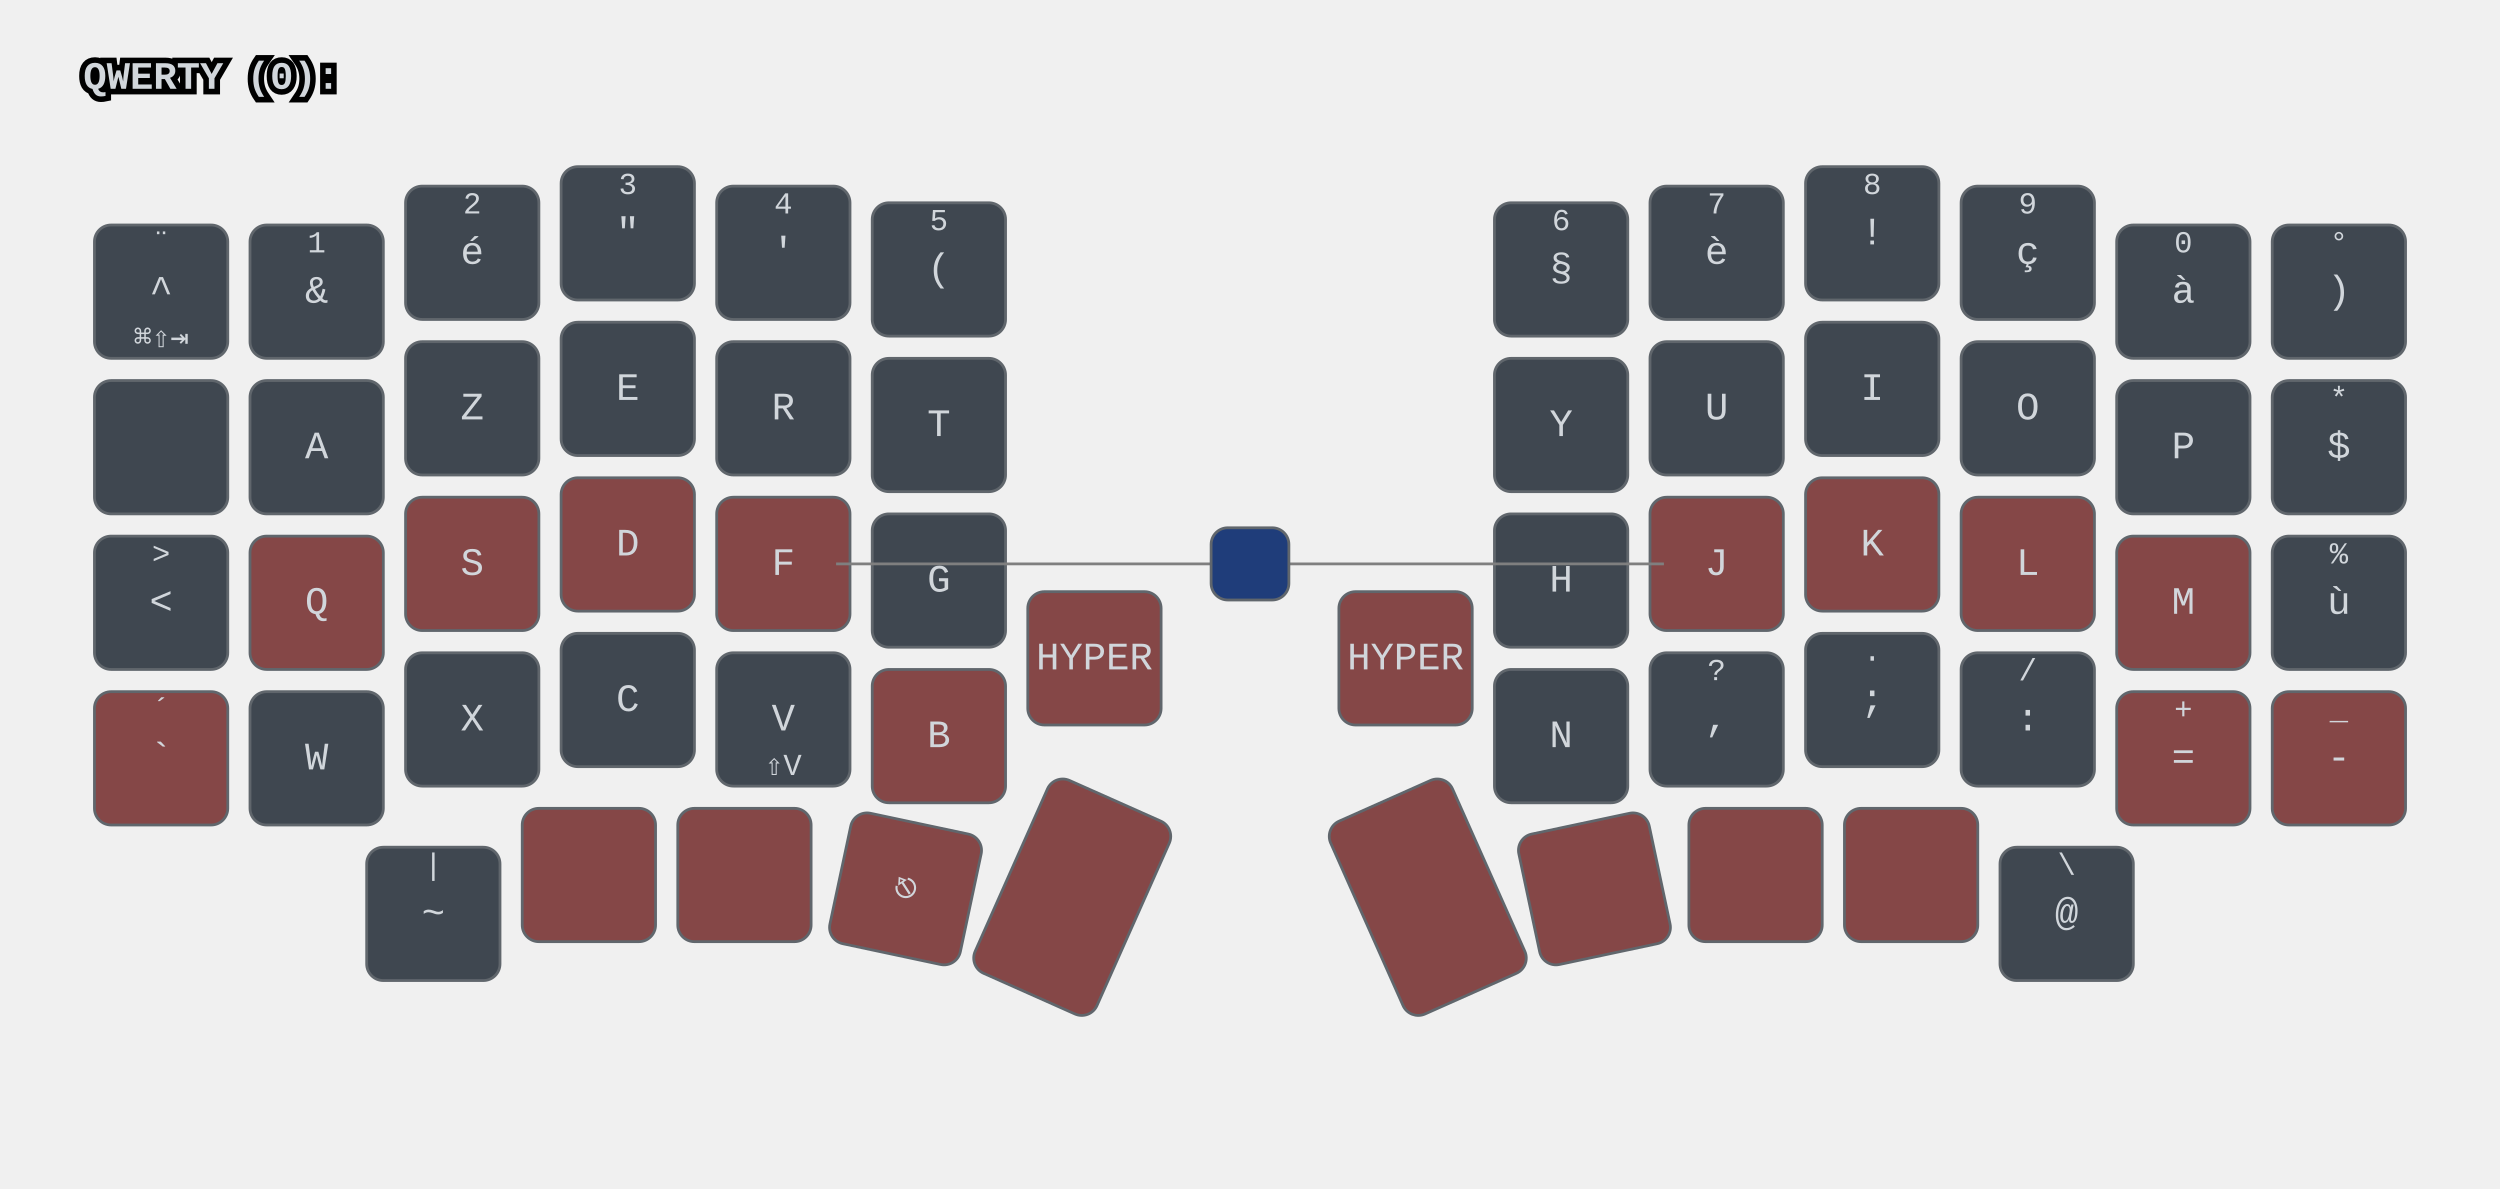
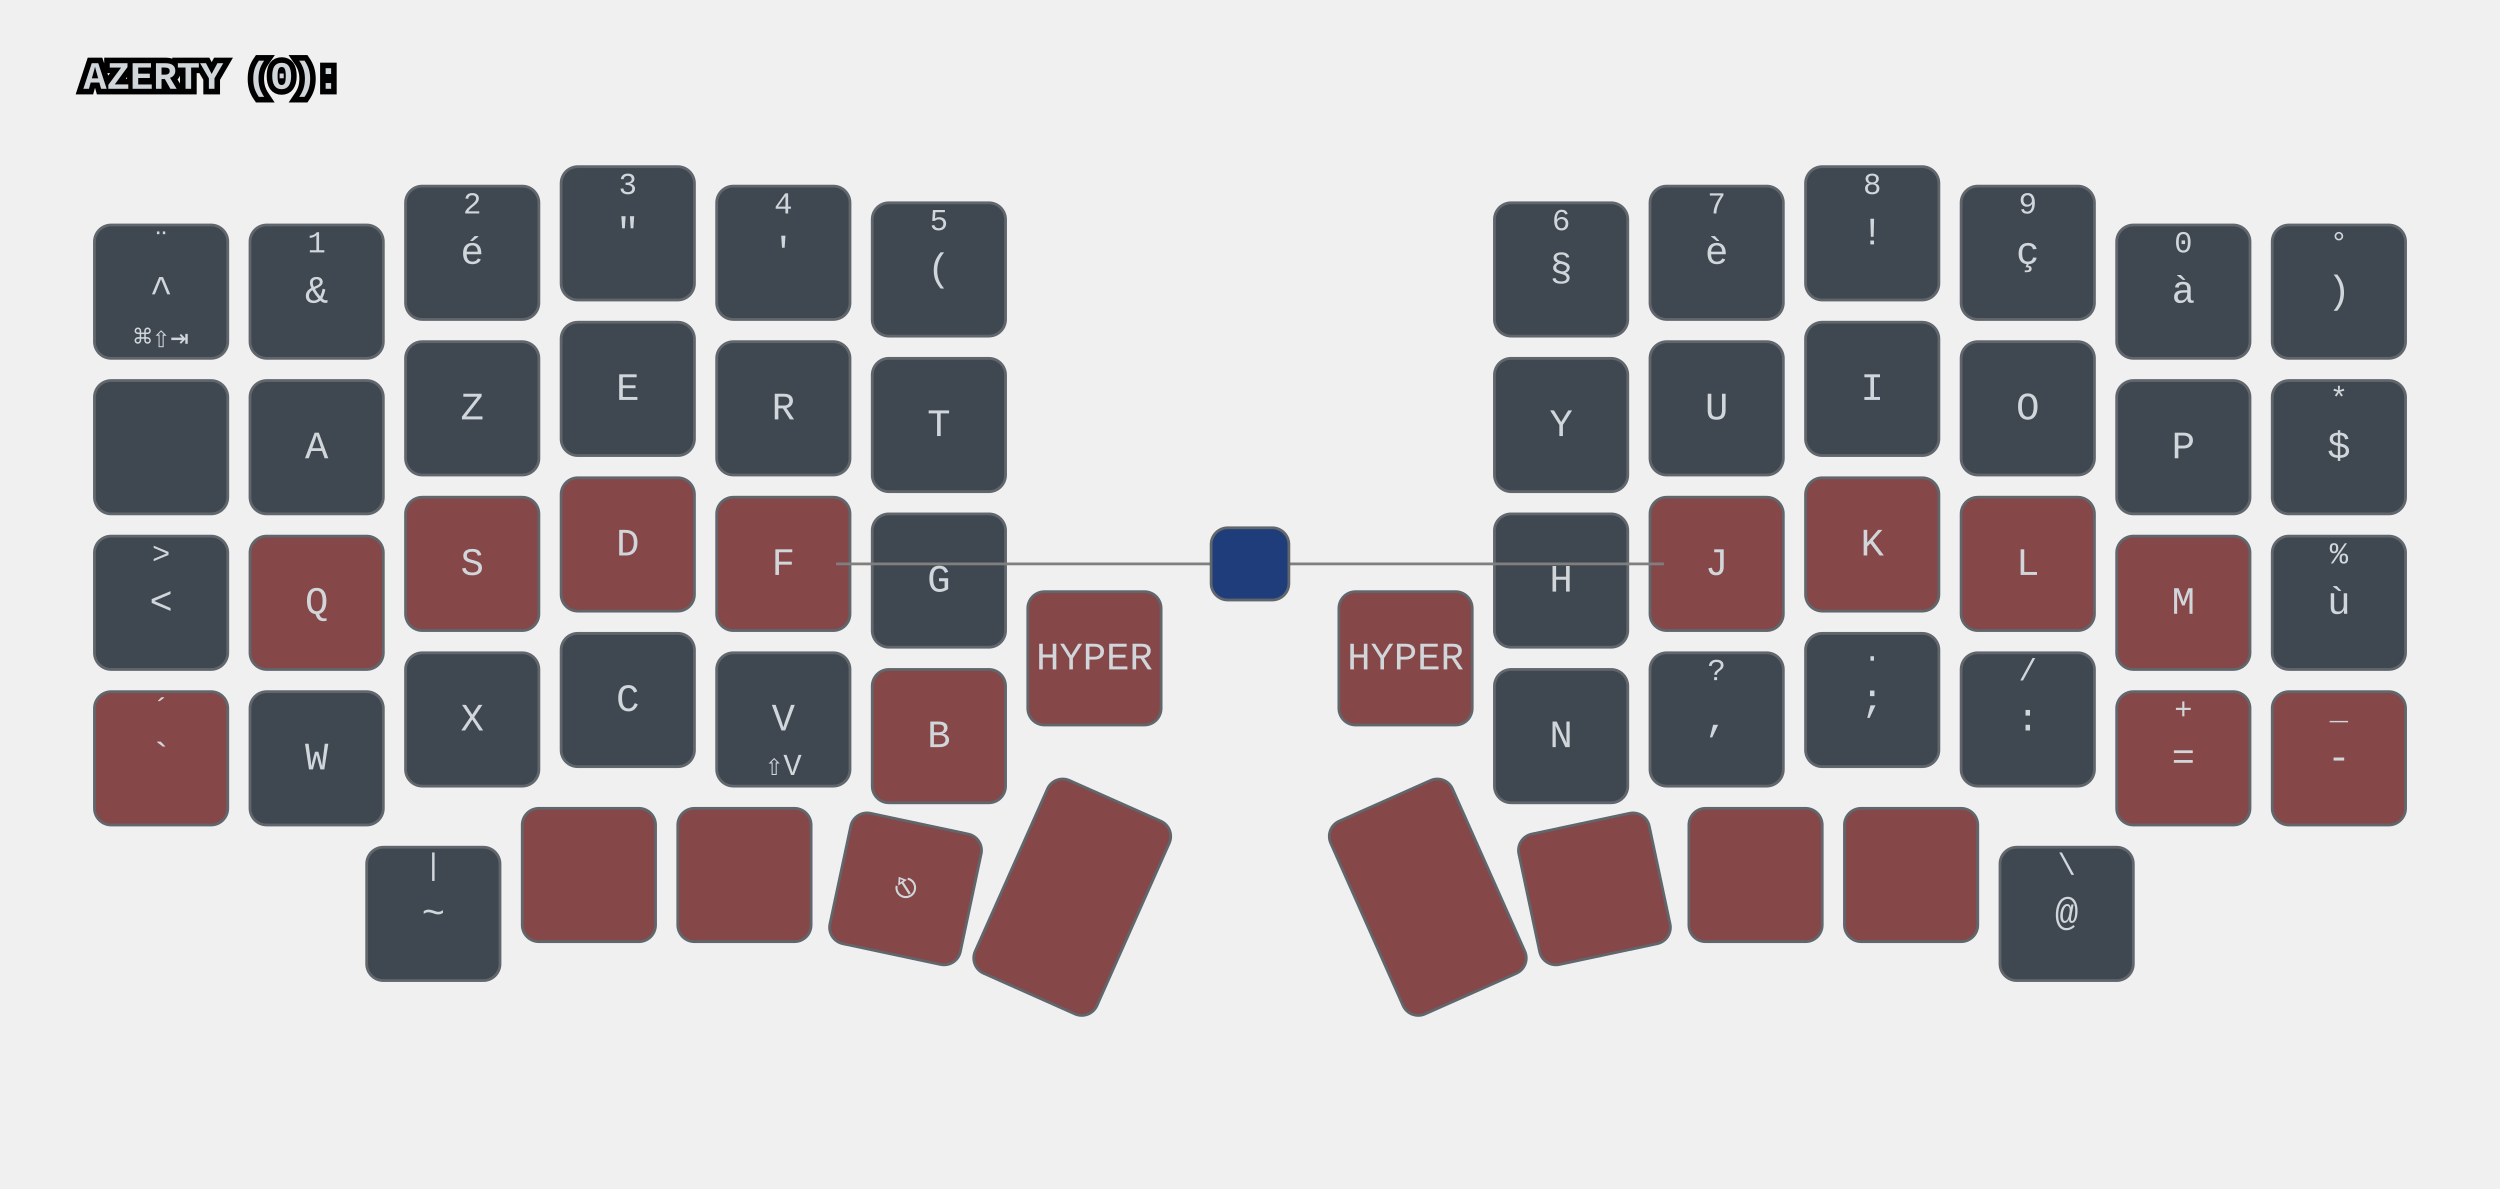
<svg xmlns="http://www.w3.org/2000/svg" xmlns:xlink="http://www.w3.org/1999/xlink" width="900" height="428" viewBox="0 0 900 428" class="keymap">
  <defs>/* start glyphs */
<svg id="mdi:apple-keyboard-caps">
      <svg id="mdi-apple-keyboard-caps" viewBox="0 0 24 24">
        <path d="M15,14V8H17.17L12,2.83L6.83,8H9V14H15M12,0L22,10H17V16H7V10H2L12,0M7,18H17V24H7V18M15,20H9V22H15V20Z" />
      </svg>
    </svg>
    <svg id="mdi:apple-keyboard-command">
      <svg id="mdi-apple-keyboard-command" viewBox="0 0 24 24">
        <path d="M6,2A4,4 0 0,1 10,6V8H14V6A4,4 0 0,1 18,2A4,4 0 0,1 22,6A4,4 0 0,1 18,10H16V14H18A4,4 0 0,1 22,18A4,4 0 0,1 18,22A4,4 0 0,1 14,18V16H10V18A4,4 0 0,1 6,22A4,4 0 0,1 2,18A4,4 0 0,1 6,14H8V10H6A4,4 0 0,1 2,6A4,4 0 0,1 6,2M16,18A2,2 0 0,0 18,20A2,2 0 0,0 20,18A2,2 0 0,0 18,16H16V18M14,10H10V14H14V10M6,16A2,2 0 0,0 4,18A2,2 0 0,0 6,20A2,2 0 0,0 8,18V16H6M8,6A2,2 0 0,0 6,4A2,2 0 0,0 4,6A2,2 0 0,0 6,8H8V6M18,8A2,2 0 0,0 20,6A2,2 0 0,0 18,4A2,2 0 0,0 16,6V8H18Z" />
      </svg>
    </svg>
    <svg id="mdi:apple-keyboard-control">
      <svg id="mdi-apple-keyboard-control" viewBox="0 0 24 24">
        <path d="M19.78,11.78L18.36,13.19L12,6.83L5.64,13.19L4.22,11.78L12,4L19.78,11.78Z" />
      </svg>
    </svg>
    <svg id="mdi:apple-keyboard-option">
      <svg id="mdi-apple-keyboard-option" viewBox="0 0 24 24">
        <path d="M3,4H9.11L16.15,18H21V20H14.88L7.84,6H3V4M14,4H21V6H14V4Z" />
      </svg>
    </svg>
    <svg id="mdi:apple-keyboard-shift">
      <svg id="mdi-apple-keyboard-shift" viewBox="0 0 24 24">
        <path d="M15,18V12H17.17L12,6.83L6.83,12H9V18H15M12,4L22,14H17V20H7V14H2L12,4Z" />
      </svg>
    </svg>
    <svg id="mdi:backspace">
      <svg id="mdi-backspace" viewBox="0 0 24 24">
        <path d="M22,3H7C6.31,3 5.77,3.35 5.41,3.88L0,12L5.41,20.11C5.77,20.64 6.31,21 7,21H22A2,2 0 0,0 24,19V5A2,2 0 0,0 22,3M19,15.59L17.59,17L14,13.41L10.41,17L9,15.59L12.59,12L9,8.41L10.41,7L14,10.59L17.59,7L19,8.41L15.41,12" />
      </svg>
    </svg>
    <svg id="mdi:backspace-reverse">
      <svg id="mdi-backspace-reverse" viewBox="0 0 24 24">
        <path d="M2,21H17C17.7,21 18.2,20.6 18.6,20.1L24,12L18.6,3.9C18.2,3.4 17.7,3 17,3H2A2,2 0 0,0 0,5V19A2,2 0 0,0 2,21M5,8.4L6.4,7L10,10.6L13.6,7L15,8.4L11.4,12L15,15.6L13.6,17L10,13.4L6.4,17L5,15.6L8.6,12" />
      </svg>
    </svg>
    <svg id="mdi:bluetooth-connect">
      <svg id="mdi-bluetooth-connect" viewBox="0 0 24 24">
        <path d="M19,10L17,12L19,14L21,12M14.88,16.29L13,18.17V14.41M13,5.83L14.88,7.71L13,9.58M17.71,7.71L12,2H11V9.58L6.41,5L5,6.41L10.59,12L5,17.58L6.41,19L11,14.41V22H12L17.71,16.29L13.41,12M7,12L5,10L3,12L5,14L7,12Z" />
      </svg>
    </svg>
    <svg id="mdi:bluetooth-off">
      <svg id="mdi-bluetooth-off" viewBox="0 0 24 24">
        <path d="M13,5.83L14.88,7.71L13.28,9.31L14.69,10.72L17.71,7.7L12,2H11V7.03L13,9.03M5.41,4L4,5.41L10.59,12L5,17.59L6.41,19L11,14.41V22H12L16.29,17.71L18.59,20L20,18.59M13,18.17V14.41L14.88,16.29" />
      </svg>
    </svg>
    <svg id="mdi:brightness-5">
      <svg id="mdi-brightness-5" viewBox="0 0 24 24">
        <path d="M12,18A6,6 0 0,1 6,12A6,6 0 0,1 12,6A6,6 0 0,1 18,12A6,6 0 0,1 12,18M20,15.31L23.31,12L20,8.69V4H15.31L12,0.69L8.69,4H4V8.69L0.69,12L4,15.31V20H8.69L12,23.31L15.31,20H20V15.31Z" />
      </svg>
    </svg>
    <svg id="mdi:brightness-7">
      <svg id="mdi-brightness-7" viewBox="0 0 24 24">
        <path d="M12,8A4,4 0 0,0 8,12A4,4 0 0,0 12,16A4,4 0 0,0 16,12A4,4 0 0,0 12,8M12,18A6,6 0 0,1 6,12A6,6 0 0,1 12,6A6,6 0 0,1 18,12A6,6 0 0,1 12,18M20,8.69V4H15.31L12,0.69L8.69,4H4V8.69L0.69,12L4,15.31V20H8.69L12,23.31L15.31,20H20V15.31L23.31,12L20,8.69Z" />
      </svg>
    </svg>
    <svg id="mdi:chevron-left">
      <svg id="mdi-chevron-left" viewBox="0 0 24 24">
        <path d="M15.41,16.58L10.83,12L15.41,7.41L14,6L8,12L14,18L15.41,16.58Z" />
      </svg>
    </svg>
    <svg id="mdi:chevron-right">
      <svg id="mdi-chevron-right" viewBox="0 0 24 24">
        <path d="M8.59,16.58L13.17,12L8.59,7.41L10,6L16,12L10,18L8.59,16.58Z" />
      </svg>
    </svg>
    <svg id="mdi:code-block-tags">
      <svg id="mdi-code-block-tags" viewBox="0 0 24 24">
        <path d="M5.59 3.41L7 4.82L3.82 8L7 11.18L5.59 12.6L1 8L5.59 3.41M11.41 3.41L16 8L11.41 12.6L10 11.18L13.18 8L10 4.82L11.41 3.41M22 6V18C22 19.11 21.11 20 20 20H4C2.9 20 2 19.11 2 18V14H4V18H20V6H17.03V4H20C21.11 4 22 4.89 22 6Z" />
      </svg>
    </svg>
    <svg id="mdi:content-copy">
      <svg id="mdi-content-copy" viewBox="0 0 24 24">
        <path d="M19,21H8V7H19M19,5H8A2,2 0 0,0 6,7V21A2,2 0 0,0 8,23H19A2,2 0 0,0 21,21V7A2,2 0 0,0 19,5M16,1H4A2,2 0 0,0 2,3V17H4V3H16V1Z" />
      </svg>
    </svg>
    <svg id="mdi:content-cut">
      <svg id="mdi-content-cut" viewBox="0 0 24 24">
        <path d="M19,3L13,9L15,11L22,4V3M12,12.5A0.5,0.5 0 0,1 11.5,12A0.5,0.5 0 0,1 12,11.5A0.5,0.5 0 0,1 12.5,12A0.5,0.5 0 0,1 12,12.5M6,20A2,2 0 0,1 4,18C4,16.89 4.9,16 6,16A2,2 0 0,1 8,18C8,19.11 7.1,20 6,20M6,8A2,2 0 0,1 4,6C4,4.89 4.9,4 6,4A2,2 0 0,1 8,6C8,7.11 7.1,8 6,8M9.64,7.64C9.87,7.14 10,6.59 10,6A4,4 0 0,0 6,2A4,4 0 0,0 2,6A4,4 0 0,0 6,10C6.59,10 7.14,9.87 7.64,9.64L10,12L7.64,14.36C7.14,14.13 6.59,14 6,14A4,4 0 0,0 2,18A4,4 0 0,0 6,22A4,4 0 0,0 10,18C10,17.41 9.87,16.86 9.64,16.36L12,14L19,21H22V20L9.64,7.64Z" />
      </svg>
    </svg>
    <svg id="mdi:content-paste">
      <svg id="mdi-content-paste" viewBox="0 0 24 24">
        <path d="M19,20H5V4H7V7H17V4H19M12,2A1,1 0 0,1 13,3A1,1 0 0,1 12,4A1,1 0 0,1 11,3A1,1 0 0,1 12,2M19,2H14.82C14.4,0.84 13.3,0 12,0C10.7,0 9.6,0.84 9.18,2H5A2,2 0 0,0 3,4V20A2,2 0 0,0 5,22H19A2,2 0 0,0 21,20V4A2,2 0 0,0 19,2Z" />
      </svg>
    </svg>
    <svg id="mdi:folder-search-outline">
      <svg id="mdi-folder-search-outline" viewBox="0 0 24 24">
        <path d="M16.5,12C19,12 21,14 21,16.5C21,17.38 20.75,18.21 20.31,18.9L23.39,22L22,23.39L18.88,20.32C18.19,20.75 17.37,21 16.5,21C14,21 12,19 12,16.5C12,14 14,12 16.5,12M16.5,14A2.5,2.5 0 0,0 14,16.5A2.5,2.5 0 0,0 16.5,19A2.5,2.5 0 0,0 19,16.5A2.5,2.5 0 0,0 16.5,14M19,8H3V18H10.17C10.34,18.72 10.63,19.39 11,20H3C1.89,20 1,19.1 1,18V6C1,4.89 1.89,4 3,4H9L11,6H19A2,2 0 0,1 21,8V11.81C20.42,11.26 19.75,10.81 19,10.5V8Z" />
      </svg>
    </svg>
    <svg id="mdi:format-letter-ends-with">
      <svg id="mdi-format-letter-ends-with" viewBox="0 0 24 24">
        <path d="M11.14 4L6.43 16H8.36L9.32 13.43H14.67L15.64 16H17.57L12.86 4M12 6.29L14.03 11.71H9.96M20 14V18H2V20H22V14Z" />
      </svg>
    </svg>
    <svg id="mdi:format-letter-starts-with">
      <svg id="mdi-format-letter-starts-with" viewBox="0 0 24 24">
        <path d="M11.14 4L6.43 16H8.36L9.32 13.43H14.67L15.64 16H17.57L12.86 4M12 6.29L14.03 11.71H9.96M4 18V15H2V20H22V18Z" />
      </svg>
    </svg>
    <svg id="mdi:format-pilcrow-arrow-left">
      <svg id="mdi-format-pilcrow-arrow-left" viewBox="0 0 24 24">
        <path d="M8,17V14L4,18L8,22V19H20V17M10,10V15H12V4H14V15H16V4H18V2H10A4,4 0 0,0 6,6A4,4 0 0,0 10,10Z" />
      </svg>
    </svg>
    <svg id="mdi:format-pilcrow-arrow-right">
      <svg id="mdi-format-pilcrow-arrow-right" viewBox="0 0 24 24">
        <path d="M21,18L17,14V17H5V19H17V22M9,10V15H11V4H13V15H15V4H17V2H9A4,4 0 0,0 5,6A4,4 0 0,0 9,10Z" />
      </svg>
    </svg>
    <svg id="mdi:format-vertical-align-bottom">
      <svg id="mdi-format-vertical-align-bottom" viewBox="0 0 24 24">
        <path d="M16,13H13V3H11V13H8L12,17L16,13M4,19V21H20V19H4Z" />
      </svg>
    </svg>
    <svg id="mdi:format-vertical-align-top">
      <svg id="mdi-format-vertical-align-top" viewBox="0 0 24 24">
        <path d="M8,11H11V21H13V11H16L12,7L8,11M4,3V5H20V3H4Z" />
      </svg>
    </svg>
    <svg id="mdi:keyboard-return">
      <svg id="mdi-keyboard-return" viewBox="0 0 24 24">
        <path d="M19,7V11H5.83L9.41,7.41L8,6L2,12L8,18L9.41,16.58L5.83,13H21V7H19Z" />
      </svg>
    </svg>
    <svg id="mdi:keyboard-space">
      <svg id="mdi-keyboard-space" viewBox="0 0 24 24">
        <path d="M3 15H5V19H19V15H21V19C21 20.1 20.1 21 19 21H5C3.9 21 3 20.1 3 19V15Z" />
      </svg>
    </svg>
    <svg id="mdi:keyboard-tab">
      <svg id="mdi-keyboard-tab" viewBox="0 0 24 24">
        <path d="M20,18H22V6H20M11.59,7.41L15.17,11H1V13H15.17L11.59,16.58L13,18L19,12L13,6L11.59,7.41Z" />
      </svg>
    </svg>
    <svg id="mdi:keyboard-tab-reverse">
      <svg id="mdi-keyboard-tab-reverse" viewBox="0 0 24 24">
        <path d="M4 6H2V18H4M11 6L5 12L11 18L12.41 16.58L8.83 13H23V11H8.83L12.41 7.41L11 6Z" />
      </svg>
    </svg>
    <svg id="mdi:lightbulb-on-20">
      <svg id="mdi-lightbulb-on-20" viewBox="0 0 24 24">
        <path d="M1 11H4V13H1V11M4.9 3.5L3.5 4.9L5.6 7L7 5.6L4.9 3.5M13 1H11V4H13V1M20 11V13H23V11H20M10 22C10 22.6 10.4 23 11 23H13C13.6 23 14 22.6 14 22V21H10V22M19.1 3.5L17 5.6L18.4 7L20.5 4.9L19.1 3.5M18 12C18 14.2 16.8 16.2 15 17.2V19C15 19.6 14.6 20 14 20H10C9.4 20 9 19.6 9 19V17.2C7.2 16.2 6 14.2 6 12C6 8.7 8.7 6 12 6S18 8.7 18 12M16 12C16 9.79 14.21 8 12 8S8 9.79 8 12 9.79 16 12 16 16 14.21 16 12Z" />
      </svg>
    </svg>
    <svg id="mdi:lightbulb-on-90">
      <svg id="mdi-lightbulb-on-90" viewBox="0 0 24 24">
        <path d="M7 5.6L5.6 7L3.5 4.9L4.9 3.5L7 5.6M10 22C10 22.6 10.4 23 11 23H13C13.6 23 14 22.6 14 22V21H10V22M1 13H4V11H1V13M13 1H11V4H13V1M20 11V13H23V11H20M19.1 3.5L17 5.6L18.4 7L20.5 4.9L19.1 3.5M18 12C18 14.2 16.8 16.2 15 17.2V19C15 19.6 14.6 20 14 20H10C9.4 20 9 19.6 9 19V17.2C7.2 16.2 6 14.2 6 12C6 8.7 8.7 6 12 6S18 8.7 18 12M12 8C11 8 10.09 8.38 9.39 9H14.61C13.91 8.38 13 8 12 8Z" />
      </svg>
    </svg>
    <svg id="mdi:lock-outline">
      <svg id="mdi-lock-outline" viewBox="0 0 24 24">
        <path d="M12,17C10.89,17 10,16.1 10,15C10,13.89 10.89,13 12,13A2,2 0 0,1 14,15A2,2 0 0,1 12,17M18,20V10H6V20H18M18,8A2,2 0 0,1 20,10V20A2,2 0 0,1 18,22H6C4.89,22 4,21.1 4,20V10C4,8.89 4.89,8 6,8H7V6A5,5 0 0,1 12,1A5,5 0 0,1 17,6V8H18M12,3A3,3 0 0,0 9,6V8H15V6A3,3 0 0,0 12,3Z" />
      </svg>
    </svg>
    <svg id="mdi:magnify">
      <svg id="mdi-magnify" viewBox="0 0 24 24">
        <path d="M9.5,3A6.5,6.5 0 0,1 16,9.5C16,11.11 15.41,12.59 14.44,13.73L14.71,14H15.5L20.5,19L19,20.5L14,15.5V14.71L13.73,14.44C12.59,15.41 11.11,16 9.5,16A6.5,6.5 0 0,1 3,9.5A6.5,6.5 0 0,1 9.5,3M9.5,5C7,5 5,7 5,9.5C5,12 7,14 9.5,14C12,14 14,12 14,9.5C14,7 12,5 9.5,5Z" />
      </svg>
    </svg>
    <svg id="mdi:mouse">
      <svg id="mdi-mouse" viewBox="0 0 24 24">
        <path d="M11,1.07C7.05,1.56 4,4.92 4,9H11M4,15A8,8 0 0,0 12,23A8,8 0 0,0 20,15V11H4M13,1.07V9H20C20,4.92 16.94,1.56 13,1.07Z" />
      </svg>
    </svg>
    <svg id="mdi:mouse-left-click-outline">
      <svg id="mdi-mouse-left-click-outline" viewBox="0 0 24 24">
        <path d="M13 9V1.07C13.7 1.16 14.37 1.33 15 1.59C17.33 2.53 19.11 4.53 19.75 7C19.91 7.64 20 8.31 20 9H13M17.66 7C17.18 5.65 16.23 4.5 15 3.81V7H17.66M6 15V13H18V15C18 16.59 17.37 18.12 16.24 19.24C15.12 20.37 13.59 21 12 21C10.41 21 8.88 20.37 7.76 19.24C6.63 18.12 6 16.59 6 15M4 15C4 17.12 4.84 19.16 6.34 20.66C7.84 22.16 9.88 23 12 23C14.12 23 16.16 22.16 17.66 20.66C19.16 19.16 20 17.12 20 15V11H4V15M11 9V1.07C7.06 1.56 4 4.92 4 9H11Z" />
      </svg>
    </svg>
    <svg id="mdi:mouse-right-click-outline">
      <svg id="mdi-mouse-right-click-outline" viewBox="0 0 24 24">
        <path d="M13 9V1.07C16.94 1.56 20 4.92 20 9H13M11 9V1.07C10.3 1.16 9.63 1.33 9 1.59C6.67 2.53 4.89 4.53 4.25 7C4.09 7.64 4 8.31 4 9H11M6.34 7C6.82 5.65 7.78 4.5 9 3.81V7H6.34M6 15V13H18V15C18 16.59 17.37 18.12 16.24 19.24C15.12 20.37 13.59 21 12 21C10.41 21 8.88 20.37 7.76 19.24C6.63 18.12 6 16.59 6 15M4 15C4 17.12 4.84 19.16 6.34 20.66C7.84 22.16 9.88 23 12 23C14.12 23 16.16 22.16 17.66 20.66C19.16 19.16 20 17.12 20 15V11H4V15Z" />
      </svg>
    </svg>
    <svg id="mdi:numeric-1-box-multiple-outline">
      <svg id="mdi-numeric-1-box-multiple-outline" viewBox="0 0 24 24">
        <path d="M21,17H7V3H21M21,1H7A2,2 0 0,0 5,3V17A2,2 0 0,0 7,19H21A2,2 0 0,0 23,17V3A2,2 0 0,0 21,1M14,15H16V5H12V7H14M3,5H1V21A2,2 0 0,0 3,23H19V21H3V5Z" />
      </svg>
    </svg>
    <svg id="mdi:numeric-2-box-multiple-outline">
      <svg id="mdi-numeric-2-box-multiple-outline" viewBox="0 0 24 24">
        <path d="M17,13H13V11H15A2,2 0 0,0 17,9V7C17,5.89 16.1,5 15,5H11V7H15V9H13A2,2 0 0,0 11,11V15H17M21,17H7V3H21M21,1H7A2,2 0 0,0 5,3V17A2,2 0 0,0 7,19H21A2,2 0 0,0 23,17V3A2,2 0 0,0 21,1M3,5H1V21A2,2 0 0,0 3,23H19V21H3V5Z" />
      </svg>
    </svg>
    <svg id="mdi:numeric-3-box-multiple-outline">
      <svg id="mdi-numeric-3-box-multiple-outline" viewBox="0 0 24 24">
        <path d="M17,13V11.5A1.5,1.5 0 0,0 15.5,10A1.5,1.5 0 0,0 17,8.5V7C17,5.89 16.1,5 15,5H11V7H15V9H13V11H15V13H11V15H15A2,2 0 0,0 17,13M3,5H1V21A2,2 0 0,0 3,23H19V21H3M21,17H7V3H21M21,1H7A2,2 0 0,0 5,3V17A2,2 0 0,0 7,19H21A2,2 0 0,0 23,17V3A2,2 0 0,0 21,1Z" />
      </svg>
    </svg>
    <svg id="mdi:numeric-4-box-multiple-outline">
      <svg id="mdi-numeric-4-box-multiple-outline" viewBox="0 0 24 24">
        <path d="M21,17H7V3H21M21,1H7A2,2 0 0,0 5,3V17A2,2 0 0,0 7,19H21A2,2 0 0,0 23,17V3A2,2 0 0,0 21,1M15,15H17V5H15V9H13V5H11V11H15M3,5H1V21A2,2 0 0,0 3,23H19V21H3V5Z" />
      </svg>
    </svg>
    <svg id="mdi:numeric-5-box-multiple-outline">
      <svg id="mdi-numeric-5-box-multiple-outline" viewBox="0 0 24 24">
        <path d="M17,13V11C17,9.89 16.1,9 15,9H13V7H17V5H11V11H15V13H11V15H15A2,2 0 0,0 17,13M3,5H1V21A2,2 0 0,0 3,23H19V21H3M21,17H7V3H21M21,1H7A2,2 0 0,0 5,3V17A2,2 0 0,0 7,19H21A2,2 0 0,0 23,17V3A2,2 0 0,0 21,1Z" />
      </svg>
    </svg>
    <svg id="mdi:numeric-6-box-multiple-outline">
      <svg id="mdi-numeric-6-box-multiple-outline" viewBox="0 0 24 24">
        <path d="M13,11H15V13H13M13,15H15A2,2 0 0,0 17,13V11C17,9.89 16.1,9 15,9H13V7H17V5H13A2,2 0 0,0 11,7V13C11,14.11 11.9,15 13,15M21,17H7V3H21M21,1H7A2,2 0 0,0 5,3V17A2,2 0 0,0 7,19H21A2,2 0 0,0 23,17V3A2,2 0 0,0 21,1M3,5H1V21A2,2 0 0,0 3,23H19V21H3V5Z" />
      </svg>
    </svg>
    <svg id="mdi:numeric-7-box-multiple-outline">
      <svg id="mdi-numeric-7-box-multiple-outline" viewBox="0 0 24 24">
        <path d="M13,15L17,7V5H11V7H15L11,15M21,17H7V3H21M21,1H7A2,2 0 0,0 5,3V17A2,2 0 0,0 7,19H21A2,2 0 0,0 23,17V3A2,2 0 0,0 21,1M3,5H1V21A2,2 0 0,0 3,23H19V21H3V5Z" />
      </svg>
    </svg>
    <svg id="mdi:numeric-8-box-multiple-outline">
      <svg id="mdi-numeric-8-box-multiple-outline" viewBox="0 0 24 24">
        <path d="M13,11H15V13H13M13,7H15V9H13M13,15H15A2,2 0 0,0 17,13V11.5A1.5,1.5 0 0,0 15.5,10A1.5,1.5 0 0,0 17,8.5V7C17,5.89 16.1,5 15,5H13A2,2 0 0,0 11,7V8.5A1.5,1.5 0 0,0 12.5,10A1.5,1.5 0 0,0 11,11.5V13C11,14.11 11.9,15 13,15M21,17H7V3H21M21,1H7A2,2 0 0,0 5,3V17A2,2 0 0,0 7,19H21A2,2 0 0,0 23,17V3A2,2 0 0,0 21,1M3,5H1V21A2,2 0 0,0 3,23H19V21H3V5Z" />
      </svg>
    </svg>
    <svg id="mdi:palette-outline">
      <svg id="mdi-palette-outline" viewBox="0 0 24 24">
        <path d="M12,22A10,10 0 0,1 2,12A10,10 0 0,1 12,2C17.5,2 22,6 22,11A6,6 0 0,1 16,17H14.2C13.9,17 13.7,17.2 13.7,17.5C13.7,17.6 13.8,17.7 13.8,17.8C14.2,18.3 14.4,18.9 14.4,19.5C14.5,20.9 13.4,22 12,22M12,4A8,8 0 0,0 4,12A8,8 0 0,0 12,20C12.3,20 12.5,19.8 12.5,19.5C12.5,19.3 12.4,19.2 12.4,19.1C12,18.6 11.8,18.1 11.8,17.5C11.8,16.1 12.9,15 14.3,15H16A4,4 0 0,0 20,11C20,7.1 16.4,4 12,4M6.5,10C7.3,10 8,10.7 8,11.5C8,12.3 7.3,13 6.5,13C5.7,13 5,12.3 5,11.5C5,10.7 5.7,10 6.5,10M9.5,6C10.3,6 11,6.7 11,7.5C11,8.3 10.3,9 9.5,9C8.7,9 8,8.3 8,7.5C8,6.7 8.7,6 9.5,6M14.5,6C15.3,6 16,6.7 16,7.5C16,8.3 15.3,9 14.5,9C13.7,9 13,8.3 13,7.5C13,6.7 13.7,6 14.5,6M17.5,10C18.3,10 19,10.7 19,11.5C19,12.3 18.3,13 17.5,13C16.7,13 16,12.3 16,11.5C16,10.7 16.7,10 17.5,10Z" />
      </svg>
    </svg>
    <svg id="mdi:play-pause">
      <svg id="mdi-play-pause" viewBox="0 0 24 24">
        <path d="M3,5V19L11,12M13,19H16V5H13M18,5V19H21V5" />
      </svg>
    </svg>
    <svg id="mdi:power">
      <svg id="mdi-power" viewBox="0 0 24 24">
        <path d="M16.56,5.44L15.11,6.89C16.84,7.94 18,9.83 18,12A6,6 0 0,1 12,18A6,6 0 0,1 6,12C6,9.83 7.16,7.94 8.88,6.88L7.44,5.44C5.36,6.88 4,9.28 4,12A8,8 0 0,0 12,20A8,8 0 0,0 20,12C20,9.28 18.64,6.88 16.56,5.44M13,3H11V13H13" />
      </svg>
    </svg>
    <svg id="mdi:power-plug-outline">
      <svg id="mdi-power-plug-outline" viewBox="0 0 24 24">
        <path d="M16 7V3H14V7H10V3H8V7C7 7 6 8 6 9V14.5L9.5 18V21H14.5V18L18 14.5V9C18 8 17 7 16 7M16 13.67L13.09 16.59L12.67 17H11.33L10.92 16.59L8 13.67V9.09C8 9.06 8.06 9 8.09 9H15.92C15.95 9 16 9.06 16 9.09V13.67Z" />
      </svg>
    </svg>
    <svg id="mdi:redo">
      <svg id="mdi-redo" viewBox="0 0 24 24">
        <path d="M18.4,10.6C16.55,9 14.15,8 11.5,8C6.85,8 2.92,11.03 1.54,15.22L3.9,16C4.95,12.81 7.95,10.5 11.5,10.5C13.45,10.5 15.23,11.22 16.62,12.38L13,16H22V7L18.4,10.6Z" />
      </svg>
    </svg>
    <svg id="mdi:restart">
      <svg id="mdi-restart" viewBox="0 0 24 24">
        <path d="M12,4C14.1,4 16.1,4.8 17.6,6.3C20.7,9.4 20.7,14.5 17.6,17.6C15.8,19.5 13.3,20.2 10.9,19.9L11.4,17.9C13.1,18.1 14.9,17.5 16.2,16.2C18.5,13.9 18.5,10.1 16.2,7.7C15.1,6.6 13.5,6 12,6V10.6L7,5.6L12,0.6V4M6.3,17.6C3.7,15 3.3,11 5.1,7.9L6.6,9.4C5.5,11.6 5.9,14.4 7.8,16.2C8.3,16.7 8.9,17.1 9.6,17.4L9,19.4C8,19 7.1,18.4 6.3,17.6Z" />
      </svg>
    </svg>
    <svg id="mdi:skip-backward">
      <svg id="mdi-skip-backward" viewBox="0 0 24 24">
        <path d="M20,5V19L13,12M6,5V19H4V5M13,5V19L6,12" />
      </svg>
    </svg>
    <svg id="mdi:skip-forward">
      <svg id="mdi-skip-forward" viewBox="0 0 24 24">
        <path d="M4,5V19L11,12M18,5V19H20V5M11,5V19L18,12" />
      </svg>
    </svg>
    <svg id="mdi:undo">
      <svg id="mdi-undo" viewBox="0 0 24 24">
        <path d="M12.5,8C9.85,8 7.45,9 5.6,10.6L2,7V16H11L7.38,12.38C8.77,11.22 10.54,10.5 12.5,10.5C16.04,10.5 19.05,12.81 20.1,16L22.47,15.22C21.08,11.03 17.15,8 12.5,8Z" />
      </svg>
    </svg>
    <svg id="mdi:unfold-more-horizontal">
      <svg id="mdi-unfold-more-horizontal" viewBox="0 0 24 24">
        <path d="M12,18.17L8.83,15L7.42,16.41L12,21L16.59,16.41L15.17,15M12,5.83L15.17,9L16.58,7.59L12,3L7.41,7.59L8.83,9L12,5.83Z" />
      </svg>
    </svg>
    <svg id="mdi:unfold-more-vertical">
      <svg id="mdi-unfold-more-vertical" viewBox="0 0 24 24">
        <path d="M18.17,12L15,8.83L16.41,7.41L21,12L16.41,16.58L15,15.17L18.17,12M5.83,12L9,15.17L7.59,16.59L3,12L7.59,7.42L9,8.83L5.83,12Z" />
      </svg>
    </svg>
    <svg id="mdi:usb">
      <svg id="mdi-usb" viewBox="0 0 24 24">
        <path d="M15,7V11H16V13H13V5H15L12,1L9,5H11V13H8V10.93C8.7,10.56 9.2,9.85 9.2,9C9.2,7.78 8.21,6.8 7,6.8C5.78,6.8 4.8,7.78 4.8,9C4.8,9.85 5.3,10.56 6,10.93V13A2,2 0 0,0 8,15H11V18.05C10.29,18.41 9.8,19.15 9.8,20A2.2,2.2 0 0,0 12,22.2A2.2,2.2 0 0,0 14.2,20C14.2,19.15 13.71,18.41 13,18.05V15H16A2,2 0 0,0 18,13V11H19V7H15Z" />
      </svg>
    </svg>
    <svg id="mdi:view-dashboard-outline">
      <svg id="mdi-view-dashboard-outline" viewBox="0 0 24 24">
        <path d="M19,5V7H15V5H19M9,5V11H5V5H9M19,13V19H15V13H19M9,17V19H5V17H9M21,3H13V9H21V3M11,3H3V13H11V3M21,11H13V21H21V11M11,15H3V21H11V15Z" />
      </svg>
    </svg>
    <svg id="mdi:volume-minus">
      <svg id="mdi-volume-minus" viewBox="0 0 24 24">
        <path d="M3,9H7L12,4V20L7,15H3V9M14,11H22V13H14V11Z" />
      </svg>
    </svg>
    <svg id="mdi:volume-off">
      <svg id="mdi-volume-off" viewBox="0 0 24 24">
        <path d="M12,4L9.91,6.09L12,8.18M4.27,3L3,4.27L7.73,9H3V15H7L12,20V13.27L16.25,17.53C15.58,18.04 14.83,18.46 14,18.7V20.77C15.38,20.45 16.63,19.82 17.68,18.96L19.73,21L21,19.73L12,10.73M19,12C19,12.94 18.8,13.82 18.46,14.64L19.97,16.15C20.62,14.91 21,13.5 21,12C21,7.72 18,4.14 14,3.23V5.29C16.89,6.15 19,8.83 19,12M16.5,12C16.5,10.23 15.5,8.71 14,7.97V10.18L16.45,12.63C16.5,12.43 16.5,12.21 16.5,12Z" />
      </svg>
    </svg>
    <svg id="mdi:volume-plus">
      <svg id="mdi-volume-plus" viewBox="0 0 24 24">
        <path d="M3,9H7L12,4V20L7,15H3V9M14,11H17V8H19V11H22V13H19V16H17V13H14V11Z" />
      </svg>
    </svg>
    <svg id="mdi:web">
      <svg id="mdi-web" viewBox="0 0 24 24">
        <path d="M16.36,14C16.44,13.34 16.5,12.68 16.5,12C16.5,11.32 16.44,10.66 16.36,10H19.74C19.9,10.64 20,11.31 20,12C20,12.69 19.9,13.36 19.74,14M14.59,19.56C15.19,18.45 15.65,17.25 15.97,16H18.92C17.96,17.65 16.43,18.93 14.59,19.56M14.34,14H9.66C9.56,13.34 9.5,12.68 9.5,12C9.5,11.32 9.56,10.65 9.66,10H14.34C14.43,10.65 14.5,11.32 14.5,12C14.5,12.68 14.43,13.34 14.34,14M12,19.96C11.17,18.76 10.5,17.43 10.09,16H13.91C13.5,17.43 12.83,18.76 12,19.96M8,8H5.08C6.03,6.34 7.57,5.06 9.4,4.44C8.8,5.55 8.35,6.75 8,8M5.08,16H8C8.35,17.25 8.8,18.45 9.4,19.56C7.57,18.93 6.03,17.65 5.08,16M4.26,14C4.1,13.36 4,12.69 4,12C4,11.31 4.1,10.64 4.26,10H7.64C7.56,10.66 7.5,11.32 7.5,12C7.5,12.68 7.56,13.34 7.64,14M12,4.03C12.83,5.23 13.5,6.57 13.91,8H10.09C10.5,6.57 11.17,5.23 12,4.03M18.92,8H15.97C15.65,6.75 15.19,5.55 14.59,4.44C16.43,5.07 17.96,6.34 18.92,8M12,2C6.47,2 2,6.5 2,12A10,10 0 0,0 12,22A10,10 0 0,0 22,12A10,10 0 0,0 12,2Z" />
      </svg>
    </svg>
    <svg id="mdi:window-maximize">
      <svg id="mdi-window-maximize" viewBox="0 0 24 24">
        <path d="M4,4H20V20H4V4M6,8V18H18V8H6Z" />
      </svg>
    </svg>
    <svg id="mdi:window-restore">
      <svg id="mdi-window-restore" viewBox="0 0 24 24">
        <path d="M4,8H8V4H20V16H16V20H4V8M16,8V14H18V6H10V8H16M6,12V18H14V12H6Z" />
      </svg>
    </svg>
  </defs>/* end glyphs */
<style>/* inherit to force styles through use tags */
svg path {
    fill: inherit;
}

/* font and background color specifications */
svg.keymap {
    font-family: SFMono-Regular,Consolas,Liberation Mono,Menlo,monospace;
    font-size: 14px;
    font-kerning: normal;
    text-rendering: optimizeLegibility;
    fill: #24292e;
}

/* default key styling */
rect.key {
    fill: #f6f8fa;
}

rect.key, rect.combo {
    stroke: #c9cccf;
    stroke-width: 1;
}

/* default key side styling, only used is draw_key_sides is set */
rect.side {
    filter: brightness(90%);
}

/* color accent for combo boxes */
rect.combo, rect.combo-separate {
    fill: #cdf;
}

/* color accent for held keys */
rect.held, rect.combo.held {
    fill: #fdd;
}

/* color accent for ghost (optional) keys */
rect.ghost, rect.combo.ghost {
    stroke-dasharray: 4, 4;
    stroke-width: 2;
}

text {
    text-anchor: middle;
    dominant-baseline: middle;
}

/* styling for layer labels */
text.label {
    font-weight: bold;
    text-anchor: start;
    stroke: white;
    stroke-width: 4;
    paint-order: stroke;
}

/* styling for optional footer */
text.footer {
    text-anchor: end;
    dominant-baseline: auto;
    stroke: white;
    stroke-width: 4;
    paint-order: stroke;
}

/* styling for combo tap, and key non-tap label text */
text.combo, text.hold, text.shifted, text.left, text.right, text.tl, text.tr, text.bl, text.br {
    font-size: 11px;
}

text.hold, text.bl, text.br {
    text-anchor: middle;
    dominant-baseline: auto;
}

text.shifted, text.tl, text.tr {
    text-anchor: middle;
    dominant-baseline: hanging;
}

text.left, text.tl, text.bl {
    text-anchor: start;
}

text.right, text.tr, text.br {
    text-anchor: end;
}

text.layer-activator {
    text-decoration: underline;
}

/* styling for hold/shifted label text in combo box */
text.combo.hold, text.combo.shifted, text.combo.left, text.combo.right {
    font-size: 8px;
}

/* lighter symbol for transparent keys */
text.trans {
    fill: #7b7e81;
}

/* styling for combo dendrons */
path.combo {
    stroke-width: 1;
    stroke: gray;
    fill: none;
}

/* Start Tabler Icons Cleanup */
/* cannot use height/width with glyphs */
.icon-tabler &gt; path {
    fill: inherit;
    stroke: inherit;
    stroke-width: 2;
}
/* hide tabler's default box */
.icon-tabler &gt; path[stroke="none"][fill="none"] {
    visibility: hidden;
}
/* End Tabler Icons Cleanup */

svg.keymap { fill: #d1d6db; }
rect.key { fill: #3f4750; }
rect.key, rect.combo { stroke: #60666c; }
rect.combo, rect.combo-separate { fill: #1f3d7a; }
rect.held, rect.combo.held { fill: #854747; }
text.label, text.footer { stroke: black; }
text.trans { fill: #7e8184; }
path.combo { stroke: #7f7f7f; }

rect.ghost { fill: #7b7e81; }
</style>
-   <g transform="translate(30, 0)" class="layer-QWERTY">
-     <text x="0" y="28" class="label" id="QWERTY">QWERTY (0):</text>
+   <g transform="translate(30, 0)" class="layer-AZERTY">
+     <text x="0" y="28" class="label" id="AZERTY">AZERTY (0):</text>
    <g transform="translate(0, 56)">
      <g transform="translate(28, 49)" class="key keypos-0">
        <rect rx="6" ry="6" x="-24" y="-24" width="48" height="48" class="key" />
        <text x="0" y="0" class="key tap">^</text>
        <text x="0" y="20" class="key hold">⌘⇧⇥</text>
        <text x="0" y="-20" class="key shifted">¨</text>
      </g>
      <g transform="translate(84, 49)" class="key keypos-1">
        <rect rx="6" ry="6" x="-24" y="-24" width="48" height="48" class="key" />
        <text x="0" y="0" class="key tap">&amp;</text>
        <text x="0" y="-20" class="key shifted">1</text>
      </g>
      <g transform="translate(140, 35)" class="key keypos-2">
        <rect rx="6" ry="6" x="-24" y="-24" width="48" height="48" class="key" />
        <text x="0" y="0" class="key tap">é</text>
        <text x="0" y="-20" class="key shifted">2</text>
      </g>
      <g transform="translate(196, 28)" class="key keypos-3">
        <rect rx="6" ry="6" x="-24" y="-24" width="48" height="48" class="key" />
        <text x="0" y="0" class="key tap">"</text>
        <text x="0" y="-20" class="key shifted">3</text>
      </g>
      <g transform="translate(252, 35)" class="key keypos-4">
        <rect rx="6" ry="6" x="-24" y="-24" width="48" height="48" class="key" />
        <text x="0" y="0" class="key tap">'</text>
        <text x="0" y="-20" class="key shifted">4</text>
      </g>
      <g transform="translate(308, 41)" class="key keypos-5">
        <rect rx="6" ry="6" x="-24" y="-24" width="48" height="48" class="key" />
        <text x="0" y="0" class="key tap">(</text>
        <text x="0" y="-20" class="key shifted">5</text>
      </g>
      <g transform="translate(532, 41)" class="key keypos-6">
        <rect rx="6" ry="6" x="-24" y="-24" width="48" height="48" class="key" />
        <text x="0" y="0" class="key tap">§</text>
        <text x="0" y="-20" class="key shifted">6</text>
      </g>
      <g transform="translate(588, 35)" class="key keypos-7">
        <rect rx="6" ry="6" x="-24" y="-24" width="48" height="48" class="key" />
        <text x="0" y="0" class="key tap">è</text>
        <text x="0" y="-20" class="key shifted">7</text>
      </g>
      <g transform="translate(644, 28)" class="key keypos-8">
        <rect rx="6" ry="6" x="-24" y="-24" width="48" height="48" class="key" />
        <text x="0" y="0" class="key tap">!</text>
        <text x="0" y="-20" class="key shifted">8</text>
      </g>
      <g transform="translate(700, 35)" class="key keypos-9">
        <rect rx="6" ry="6" x="-24" y="-24" width="48" height="48" class="key" />
        <text x="0" y="0" class="key tap">ç</text>
        <text x="0" y="-20" class="key shifted">9</text>
      </g>
      <g transform="translate(756, 49)" class="key keypos-10">
        <rect rx="6" ry="6" x="-24" y="-24" width="48" height="48" class="key" />
        <text x="0" y="0" class="key tap">à</text>
        <text x="0" y="-20" class="key shifted">0</text>
      </g>
      <g transform="translate(812, 49)" class="key keypos-11">
        <rect rx="6" ry="6" x="-24" y="-24" width="48" height="48" class="key" />
        <text x="0" y="0" class="key tap">)</text>
        <text x="0" y="-20" class="key shifted">°</text>
      </g>
      <g transform="translate(28, 105)" class="key keypos-12">
        <rect rx="6" ry="6" x="-24" y="-24" width="48" height="48" class="key" />
        <use href="#mdi:keyboard-tab" xlink:href="#mdi:keyboard-tab" x="-7" y="-7" height="14" width="14.0" class="key tap glyph mdi:keyboard-tab" />
      </g>
      <g transform="translate(84, 105)" class="key keypos-13">
        <rect rx="6" ry="6" x="-24" y="-24" width="48" height="48" class="key" />
        <text x="0" y="0" class="key tap">A</text>
      </g>
      <g transform="translate(140, 91)" class="key keypos-14">
        <rect rx="6" ry="6" x="-24" y="-24" width="48" height="48" class="key" />
        <text x="0" y="0" class="key tap">Z</text>
      </g>
      <g transform="translate(196, 84)" class="key keypos-15">
        <rect rx="6" ry="6" x="-24" y="-24" width="48" height="48" class="key" />
        <text x="0" y="0" class="key tap">E</text>
      </g>
      <g transform="translate(252, 91)" class="key keypos-16">
        <rect rx="6" ry="6" x="-24" y="-24" width="48" height="48" class="key" />
        <text x="0" y="0" class="key tap">R</text>
      </g>
      <g transform="translate(308, 97)" class="key keypos-17">
        <rect rx="6" ry="6" x="-24" y="-24" width="48" height="48" class="key" />
        <text x="0" y="0" class="key tap">T</text>
      </g>
      <g transform="translate(532, 97)" class="key keypos-18">
        <rect rx="6" ry="6" x="-24" y="-24" width="48" height="48" class="key" />
        <text x="0" y="0" class="key tap">Y</text>
      </g>
      <g transform="translate(588, 91)" class="key keypos-19">
        <rect rx="6" ry="6" x="-24" y="-24" width="48" height="48" class="key" />
        <text x="0" y="0" class="key tap">U</text>
      </g>
      <g transform="translate(644, 84)" class="key keypos-20">
        <rect rx="6" ry="6" x="-24" y="-24" width="48" height="48" class="key" />
        <text x="0" y="0" class="key tap">I</text>
      </g>
      <g transform="translate(700, 91)" class="key keypos-21">
        <rect rx="6" ry="6" x="-24" y="-24" width="48" height="48" class="key" />
        <text x="0" y="0" class="key tap">O</text>
      </g>
      <g transform="translate(756, 105)" class="key keypos-22">
        <rect rx="6" ry="6" x="-24" y="-24" width="48" height="48" class="key" />
        <text x="0" y="0" class="key tap">P</text>
      </g>
      <g transform="translate(812, 105)" class="key keypos-23">
        <rect rx="6" ry="6" x="-24" y="-24" width="48" height="48" class="key" />
        <text x="0" y="0" class="key tap">$</text>
        <text x="0" y="-20" class="key shifted">*</text>
      </g>
      <g transform="translate(28, 161)" class="key keypos-24">
        <rect rx="6" ry="6" x="-24" y="-24" width="48" height="48" class="key" />
        <text x="0" y="0" class="key tap">&lt;</text>
        <text x="0" y="-20" class="key shifted">&gt;</text>
      </g>
      <g transform="translate(84, 161)" class="key held keypos-25">
        <rect rx="6" ry="6" x="-24" y="-24" width="48" height="48" class="key held" />
        <text x="0" y="0" class="key held tap">Q</text>
        <use href="#mdi:apple-keyboard-control" xlink:href="#mdi:apple-keyboard-control" x="-6" y="8" height="12" width="12.0" class="key held hold glyph mdi:apple-keyboard-control" />
      </g>
      <g transform="translate(140, 147)" class="key held keypos-26">
        <rect rx="6" ry="6" x="-24" y="-24" width="48" height="48" class="key held" />
        <text x="0" y="0" class="key held tap">S</text>
        <use href="#mdi:apple-keyboard-option" xlink:href="#mdi:apple-keyboard-option" x="-6" y="8" height="12" width="12.0" class="key held hold glyph mdi:apple-keyboard-option" />
      </g>
      <g transform="translate(196, 140)" class="key held keypos-27">
        <rect rx="6" ry="6" x="-24" y="-24" width="48" height="48" class="key held" />
        <text x="0" y="0" class="key held tap">D</text>
        <use href="#mdi:apple-keyboard-command" xlink:href="#mdi:apple-keyboard-command" x="-6" y="8" height="12" width="12.0" class="key held hold glyph mdi:apple-keyboard-command" />
      </g>
      <g transform="translate(252, 147)" class="key held keypos-28">
        <rect rx="6" ry="6" x="-24" y="-24" width="48" height="48" class="key held" />
        <text x="0" y="0" class="key held tap">F</text>
        <use href="#mdi:apple-keyboard-shift" xlink:href="#mdi:apple-keyboard-shift" x="-6" y="8" height="12" width="12.0" class="key held hold glyph mdi:apple-keyboard-shift" />
      </g>
      <g transform="translate(308, 153)" class="key keypos-29">
        <rect rx="6" ry="6" x="-24" y="-24" width="48" height="48" class="key" />
        <text x="0" y="0" class="key tap">G</text>
      </g>
      <g transform="translate(532, 153)" class="key keypos-30">
        <rect rx="6" ry="6" x="-24" y="-24" width="48" height="48" class="key" />
        <text x="0" y="0" class="key tap">H</text>
      </g>
      <g transform="translate(588, 147)" class="key held keypos-31">
        <rect rx="6" ry="6" x="-24" y="-24" width="48" height="48" class="key held" />
        <text x="0" y="0" class="key held tap">J</text>
        <use href="#mdi:apple-keyboard-shift" xlink:href="#mdi:apple-keyboard-shift" x="-6" y="8" height="12" width="12.0" class="key held hold glyph mdi:apple-keyboard-shift" />
      </g>
      <g transform="translate(644, 140)" class="key held keypos-32">
        <rect rx="6" ry="6" x="-24" y="-24" width="48" height="48" class="key held" />
        <text x="0" y="0" class="key held tap">K</text>
        <use href="#mdi:apple-keyboard-command" xlink:href="#mdi:apple-keyboard-command" x="-6" y="8" height="12" width="12.0" class="key held hold glyph mdi:apple-keyboard-command" />
      </g>
      <g transform="translate(700, 147)" class="key held keypos-33">
        <rect rx="6" ry="6" x="-24" y="-24" width="48" height="48" class="key held" />
        <text x="0" y="0" class="key held tap">L</text>
        <use href="#mdi:apple-keyboard-option" xlink:href="#mdi:apple-keyboard-option" x="-6" y="8" height="12" width="12.0" class="key held hold glyph mdi:apple-keyboard-option" />
      </g>
      <g transform="translate(756, 161)" class="key held keypos-34">
        <rect rx="6" ry="6" x="-24" y="-24" width="48" height="48" class="key held" />
        <text x="0" y="0" class="key held tap">M</text>
        <use href="#mdi:apple-keyboard-control" xlink:href="#mdi:apple-keyboard-control" x="-6" y="8" height="12" width="12.0" class="key held hold glyph mdi:apple-keyboard-control" />
      </g>
      <g transform="translate(812, 161)" class="key keypos-35">
        <rect rx="6" ry="6" x="-24" y="-24" width="48" height="48" class="key" />
        <text x="0" y="0" class="key tap">ù</text>
        <text x="0" y="-20" class="key shifted">%</text>
      </g>
      <g transform="translate(28, 217)" class="key held keypos-36">
        <rect rx="6" ry="6" x="-24" y="-24" width="48" height="48" class="key held" />
        <text x="0" y="0" class="key held tap">`</text>
        <use href="#mdi:web" xlink:href="#mdi:web" x="-6" y="8" height="12" width="12.0" class="key held hold glyph mdi:web" />
        <text x="0" y="-20" class="key held shifted">´</text>
      </g>
      <g transform="translate(84, 217)" class="key keypos-37">
        <rect rx="6" ry="6" x="-24" y="-24" width="48" height="48" class="key" />
        <text x="0" y="0" class="key tap">W</text>
      </g>
      <g transform="translate(140, 203)" class="key keypos-38">
        <rect rx="6" ry="6" x="-24" y="-24" width="48" height="48" class="key" />
        <text x="0" y="0" class="key tap">X</text>
      </g>
      <g transform="translate(196, 196)" class="key keypos-39">
        <rect rx="6" ry="6" x="-24" y="-24" width="48" height="48" class="key" />
        <text x="0" y="0" class="key tap">C</text>
      </g>
      <g transform="translate(252, 203)" class="key keypos-40">
        <rect rx="6" ry="6" x="-24" y="-24" width="48" height="48" class="key" />
        <text x="0" y="0" class="key tap">V</text>
        <text x="0" y="20" class="key hold">⇧V</text>
      </g>
      <g transform="translate(308, 209)" class="key held keypos-41">
        <rect rx="6" ry="6" x="-24" y="-24" width="48" height="48" class="key held" />
        <text x="0" y="0" class="key held tap">B</text>
        <use href="#mdi:numeric-5-box-multiple-outline" xlink:href="#mdi:numeric-5-box-multiple-outline" x="-6" y="8" height="12" width="12.0" class="key held hold glyph mdi:numeric-5-box-multiple-outline" />
      </g>
      <g transform="translate(364, 181)" class="key held keypos-42">
        <rect rx="6" ry="6" x="-24" y="-24" width="48" height="48" class="key held" />
        <text x="0" y="0" class="key held tap">HYPER</text>
      </g>
      <g transform="translate(476, 181)" class="key held keypos-43">
        <rect rx="6" ry="6" x="-24" y="-24" width="48" height="48" class="key held" />
        <text x="0" y="0" class="key held tap">HYPER</text>
      </g>
      <g transform="translate(532, 209)" class="key keypos-44">
        <rect rx="6" ry="6" x="-24" y="-24" width="48" height="48" class="key" />
        <text x="0" y="0" class="key tap">N</text>
      </g>
      <g transform="translate(588, 203)" class="key keypos-45">
        <rect rx="6" ry="6" x="-24" y="-24" width="48" height="48" class="key" />
        <text x="0" y="0" class="key tap">,</text>
        <text x="0" y="-20" class="key shifted">?</text>
      </g>
      <g transform="translate(644, 196)" class="key keypos-46">
        <rect rx="6" ry="6" x="-24" y="-24" width="48" height="48" class="key" />
        <text x="0" y="0" class="key tap">;</text>
        <text x="0" y="-20" class="key shifted">.</text>
      </g>
      <g transform="translate(700, 203)" class="key keypos-47">
        <rect rx="6" ry="6" x="-24" y="-24" width="48" height="48" class="key" />
        <text x="0" y="0" class="key tap">:</text>
        <text x="0" y="-20" class="key shifted">/</text>
      </g>
      <g transform="translate(756, 217)" class="key held keypos-48">
        <rect rx="6" ry="6" x="-24" y="-24" width="48" height="48" class="key held" />
        <text x="0" y="0" class="key held tap">=</text>
        <use href="#mdi:numeric-6-box-multiple-outline" xlink:href="#mdi:numeric-6-box-multiple-outline" x="-6" y="8" height="12" width="12.0" class="key held hold glyph mdi:numeric-6-box-multiple-outline" />
        <text x="0" y="-20" class="key held shifted">+</text>
      </g>
      <g transform="translate(812, 217)" class="key held keypos-49">
        <rect rx="6" ry="6" x="-24" y="-24" width="48" height="48" class="key held" />
        <text x="0" y="0" class="key held tap">-</text>
        <use href="#mdi:web" xlink:href="#mdi:web" x="-6" y="8" height="12" width="12.0" class="key held hold glyph mdi:web" />
        <text x="0" y="-20" class="key held shifted">_</text>
      </g>
      <g transform="translate(126, 273)" class="key keypos-50">
        <rect rx="6" ry="6" x="-24" y="-24" width="48" height="48" class="key" />
        <text x="0" y="0" class="key tap">~</text>
        <text x="0" y="-20" class="key shifted">|</text>
      </g>
      <g transform="translate(182, 259)" class="key held keypos-51">
        <rect rx="6" ry="6" x="-24" y="-24" width="48" height="48" class="key held" />
        <use href="#mdi:numeric-8-box-multiple-outline" xlink:href="#mdi:numeric-8-box-multiple-outline" x="-7" y="-7" height="14" width="14.0" class="key held tap glyph mdi:numeric-8-box-multiple-outline" />
      </g>
      <g transform="translate(238, 259)" class="key held keypos-52">
        <rect rx="6" ry="6" x="-24" y="-24" width="48" height="48" class="key held" />
        <use href="#mdi:numeric-7-box-multiple-outline" xlink:href="#mdi:numeric-7-box-multiple-outline" x="-7" y="-7" height="14" width="14.0" class="key held tap glyph mdi:numeric-7-box-multiple-outline" />
      </g>
      <g transform="translate(296, 264) rotate(12.0)" class="key held keypos-53">
        <rect rx="6" ry="6" x="-24" y="-24" width="48" height="48" class="key held" />
        <text x="0" y="0" class="key held tap">⎋</text>
        <use href="#mdi:numeric-1-box-multiple-outline" xlink:href="#mdi:numeric-1-box-multiple-outline" x="-6" y="8" height="12" width="12.0" class="key held hold glyph mdi:numeric-1-box-multiple-outline" />
      </g>
      <g transform="translate(356, 267) rotate(24.0)" class="key held keypos-54">
        <rect rx="6" ry="6" x="-24" y="-38" width="48" height="76" class="key held" />
        <use href="#mdi:keyboard-return" xlink:href="#mdi:keyboard-return" x="-7" y="-7" height="14" width="14.0" class="key held tap glyph mdi:keyboard-return" />
        <use href="#mdi:numeric-3-box-multiple-outline" xlink:href="#mdi:numeric-3-box-multiple-outline" x="-6" y="22" height="12" width="12.0" class="key held hold glyph mdi:numeric-3-box-multiple-outline" />
      </g>
      <g transform="translate(484, 267) rotate(-24.0)" class="key held keypos-55">
        <rect rx="6" ry="6" x="-24" y="-38" width="48" height="76" class="key held" />
        <use href="#mdi:keyboard-space" xlink:href="#mdi:keyboard-space" x="-7" y="-7" height="14" width="14.0" class="key held tap glyph mdi:keyboard-space" />
        <use href="#mdi:numeric-4-box-multiple-outline" xlink:href="#mdi:numeric-4-box-multiple-outline" x="-6" y="22" height="12" width="12.0" class="key held hold glyph mdi:numeric-4-box-multiple-outline" />
      </g>
      <g transform="translate(544, 264) rotate(-12.0)" class="key held keypos-56">
        <rect rx="6" ry="6" x="-24" y="-24" width="48" height="48" class="key held" />
        <use href="#mdi:backspace" xlink:href="#mdi:backspace" x="-7" y="-7" height="14" width="14.0" class="key held tap glyph mdi:backspace" />
        <use href="#mdi:numeric-2-box-multiple-outline" xlink:href="#mdi:numeric-2-box-multiple-outline" x="-6" y="8" height="12" width="12.0" class="key held hold glyph mdi:numeric-2-box-multiple-outline" />
        <use href="#mdi:backspace-reverse" xlink:href="#mdi:backspace-reverse" x="-5" y="-20" height="10" width="10.0" class="key held shifted glyph mdi:backspace-reverse" />
      </g>
      <g transform="translate(602, 259)" class="key held keypos-57">
        <rect rx="6" ry="6" x="-24" y="-24" width="48" height="48" class="key held" />
        <use href="#mdi:numeric-7-box-multiple-outline" xlink:href="#mdi:numeric-7-box-multiple-outline" x="-7" y="-7" height="14" width="14.0" class="key held tap glyph mdi:numeric-7-box-multiple-outline" />
      </g>
      <g transform="translate(658, 259)" class="key held keypos-58">
        <rect rx="6" ry="6" x="-24" y="-24" width="48" height="48" class="key held" />
        <use href="#mdi:numeric-8-box-multiple-outline" xlink:href="#mdi:numeric-8-box-multiple-outline" x="-7" y="-7" height="14" width="14.0" class="key held tap glyph mdi:numeric-8-box-multiple-outline" />
      </g>
      <g transform="translate(714, 273)" class="key keypos-59">
        <rect rx="6" ry="6" x="-24" y="-24" width="48" height="48" class="key" />
        <text x="0" y="0" class="key tap">@</text>
        <text x="0" y="-20" class="key shifted">\</text>
      </g>
      <g class="combo combopos-0">
        <path d="M420,147 l-149,0" class="combo" />
        <path d="M420,147 l149,0" class="combo" />
        <rect rx="6" ry="6" x="406" y="134" width="28" height="26" class="combo" />
        <use href="#mdi:apple-keyboard-caps" xlink:href="#mdi:apple-keyboard-caps" x="413" y="140" height="14" width="14.0" class="combo tap glyph mdi:apple-keyboard-caps" />
      </g>
    </g>
  </g>
</svg>
